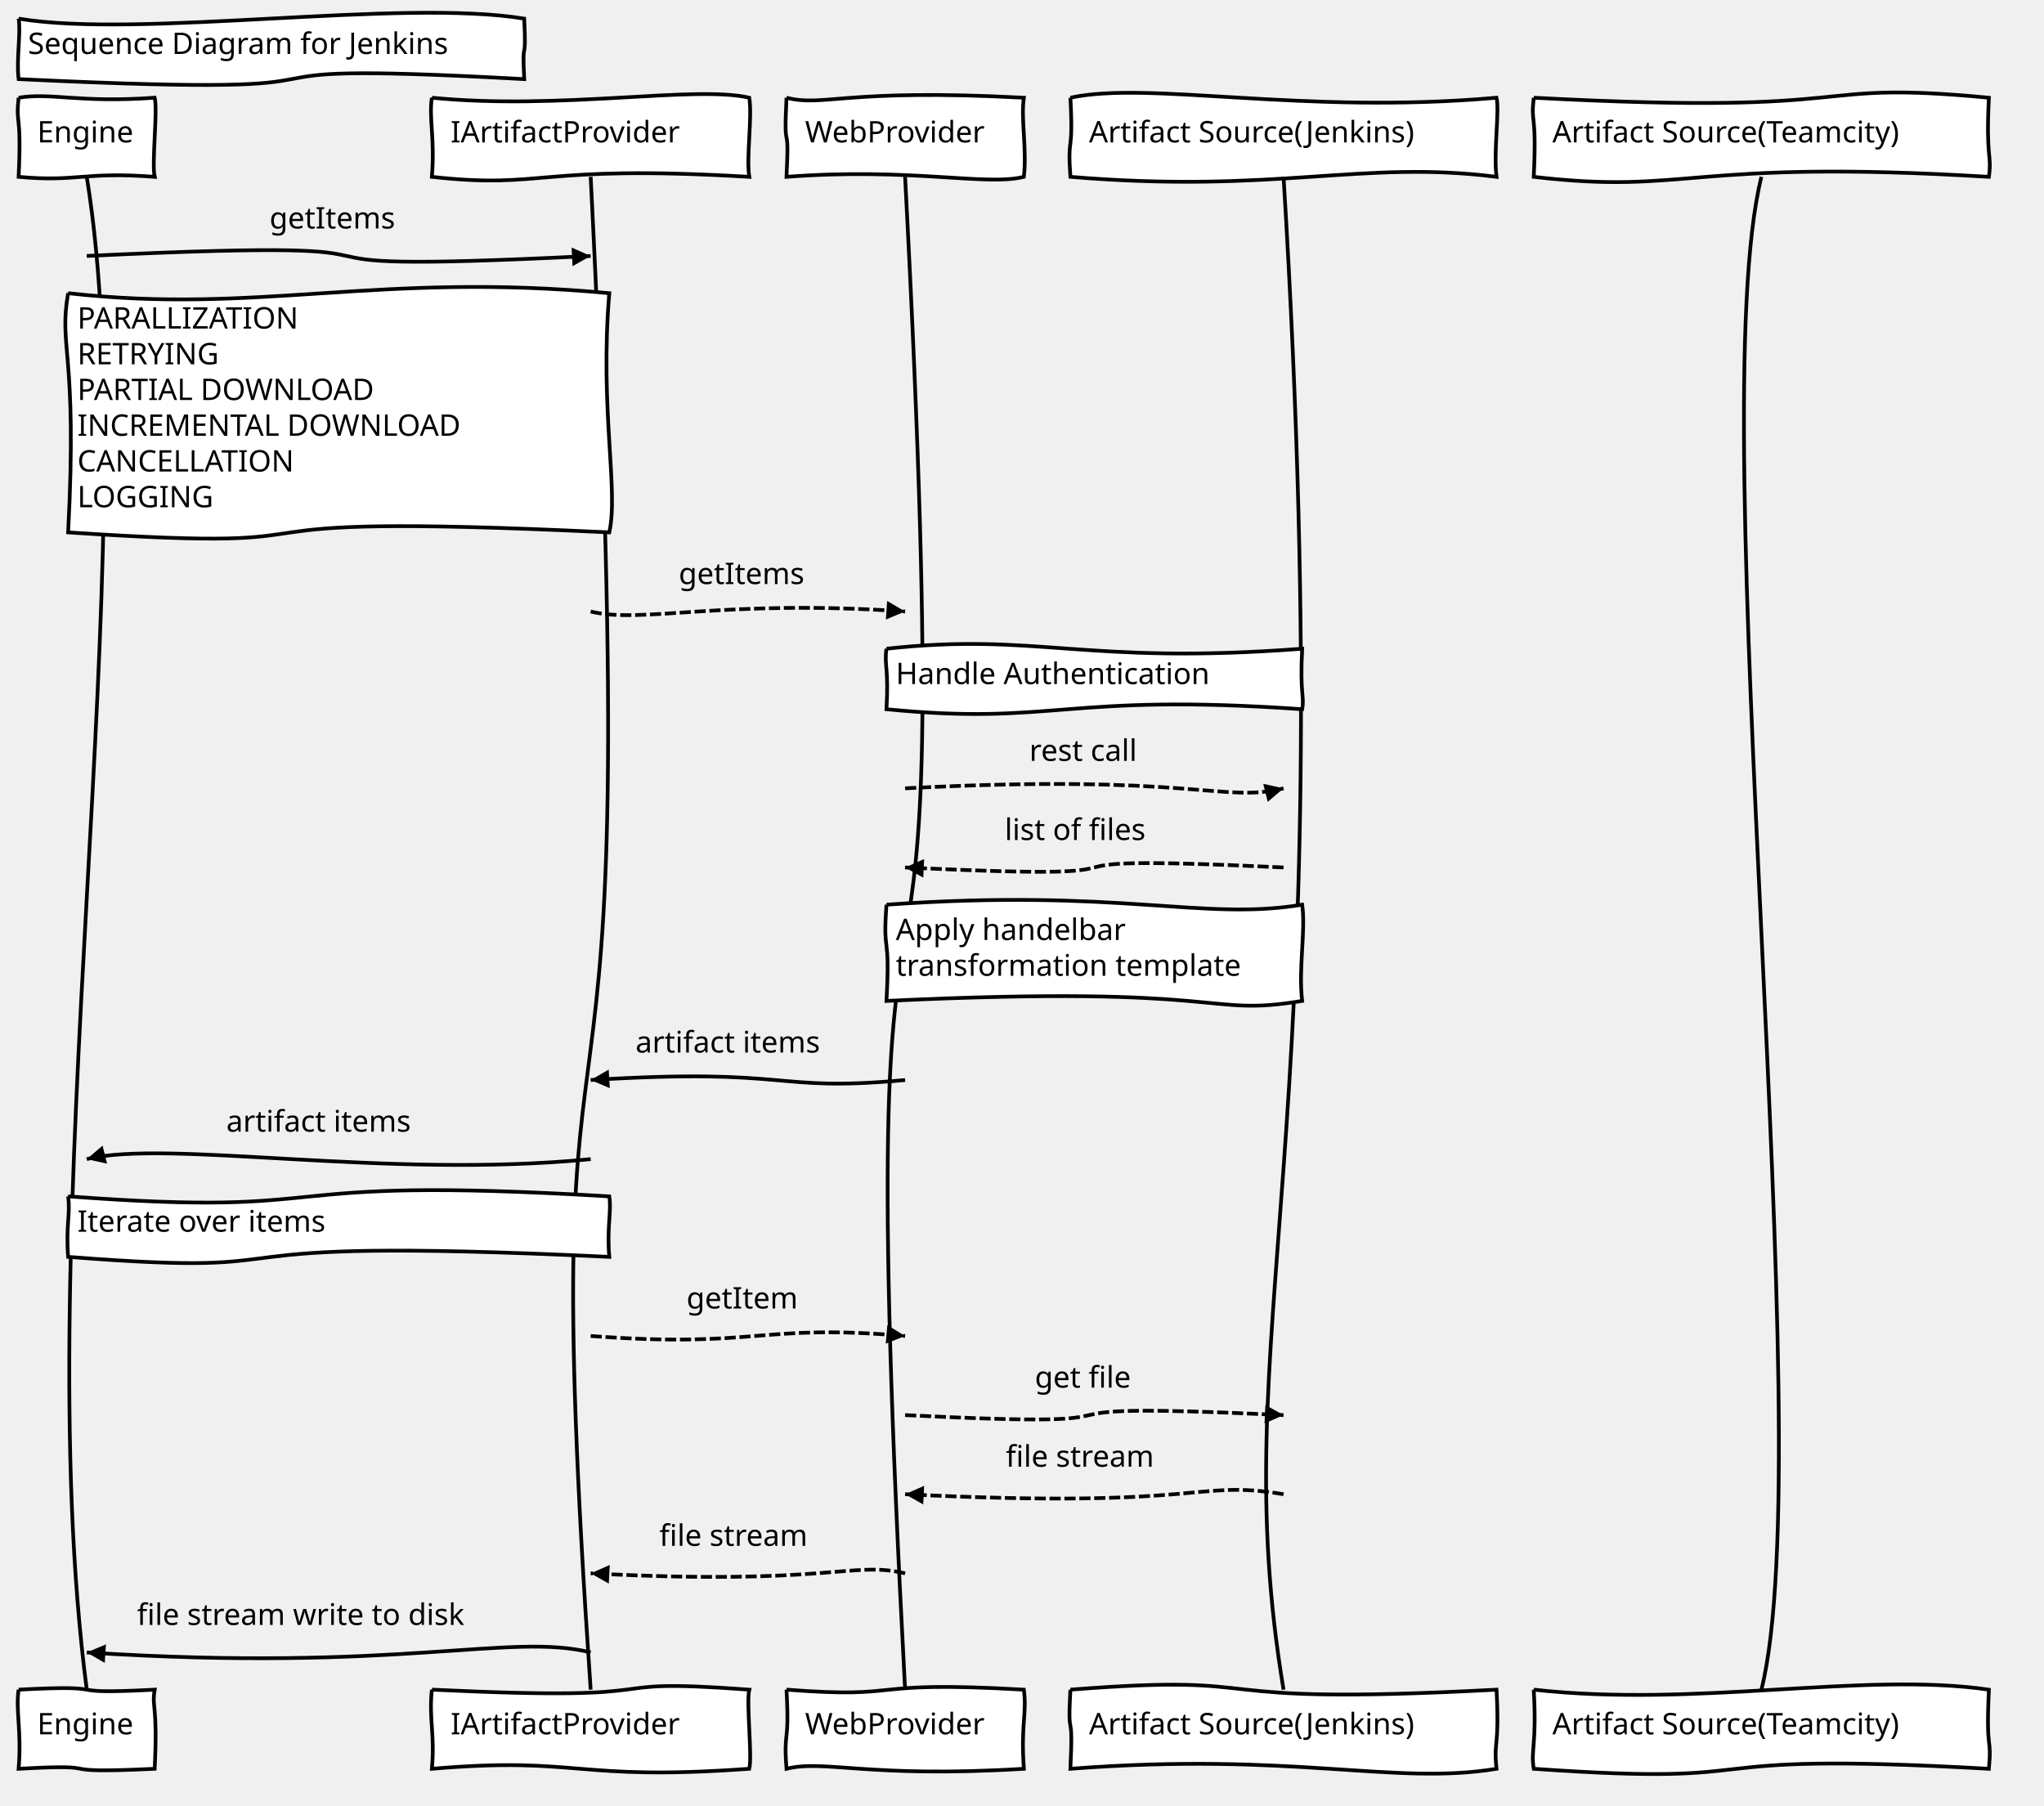
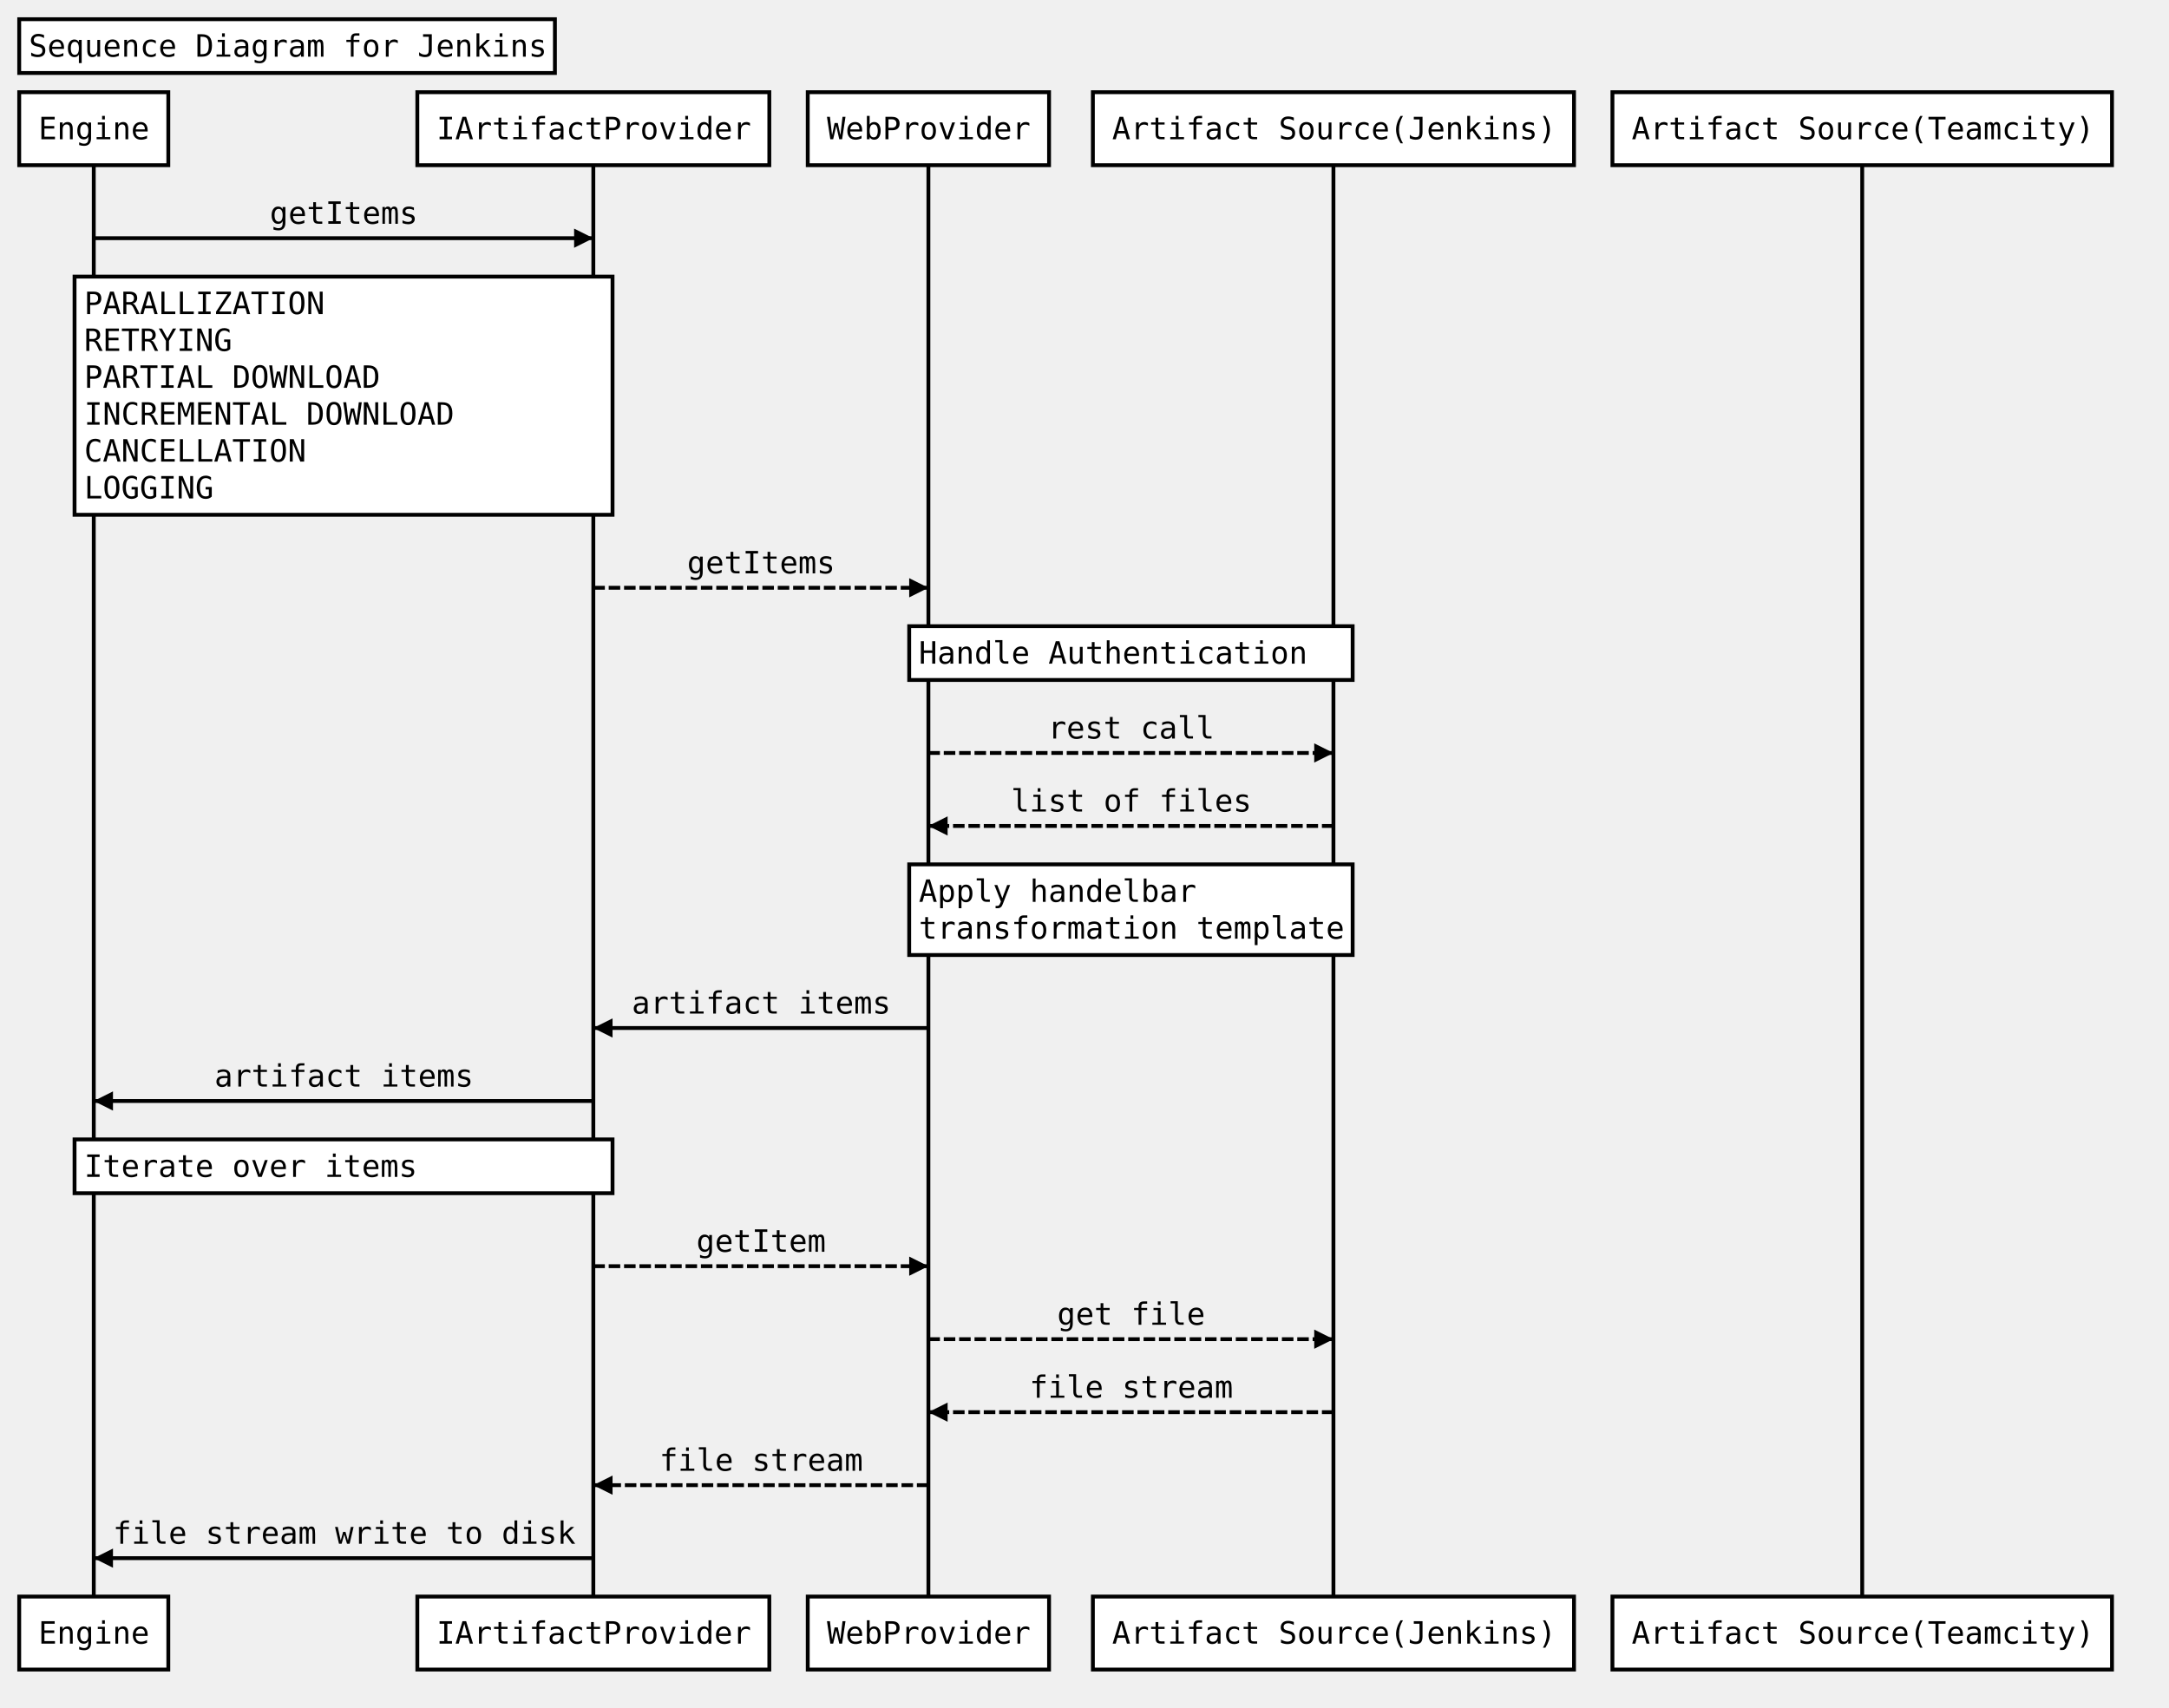
- <svg xmlns="http://www.w3.org/2000/svg" width="1098" height="970">
+ <svg xmlns="http://www.w3.org/2000/svg" width="1129" height="889">
  <source>Title: Sequence Diagram for Jenkins
Engine-&gt;IArtifactProvider: getItems
Note OVER Engine,IArtifactProvider: PARALLIZATION\n RETRYING\n PARTIAL DOWNLOAD\n INCREMENTAL DOWNLOAD\n CANCELLATION\n LOGGING\n
IArtifactProvider--&gt;WebProvider: getItems
Note OVER WebProvider,Artifact Source(Jenkins): Handle Authentication
WebProvider--&gt;Artifact Source(Jenkins): rest call
Artifact Source(Jenkins)--&gt;WebProvider: list of files
participant Artifact Source(Teamcity) as teamcity
Note OVER WebProvider,Artifact Source(Jenkins): Apply handelbar \n transformation template
WebProvider-&gt;IArtifactProvider: artifact items
IArtifactProvider-&gt;Engine: artifact items
Note OVER Engine,IArtifactProvider: Iterate over items
IArtifactProvider--&gt;WebProvider: getItem
WebProvider--&gt;Artifact Source(Jenkins): get file
Artifact Source(Jenkins)--&gt;WebProvider: file stream
WebProvider--&gt;IArtifactProvider: file stream
IArtifactProvider-&gt;Engine: file stream write to disk</source>
  <defs>
    <marker viewBox="0 0 5 5" markerWidth="5" markerHeight="5" orient="auto" refX="5" refY="2.5" id="markerArrowBlock">
      <path d="M 0 0 L 5 2.5 L 0 5 z" />
    </marker>
    <marker viewBox="0 0 9.6 16" markerWidth="4" markerHeight="16" orient="auto" refX="9.6" refY="8" id="markerArrowOpen">
      <path d="M 9.6,8 1.92,16 0,13.7 5.76,8 0,2.286 1.92,0 9.6,8 z" />
    </marker>
  </defs>
  <g class="title">
-     <path d="M10,10C75.2,20.9 215.2,-0.9 281.6,10.0C282.9,37.3 280.3,17.5 281.6,42.5C82.4,31.6 238.2,53.4 10.0,42.5C8.7,32.1 11.3,17.8 10.0,10.0" stroke="#000000" fill="#ffffff" style="stroke-width: 2;" />
-     <text x="15.031" y="29" style="font-size: 16px; font-family: danielbd;">
+     <rect x="10" y="10" width="278.844" height="28" stroke="#000000" fill="#ffffff" style="stroke-width: 2;" />
+     <text x="15" y="29.5" style="font-size: 16px; font-family: &quot;Andale Mono&quot;, monospace;">
      <tspan x="15">Sequence Diagram for Jenkins</tspan>
    </text>
  </g>
  <g class="actor">
-     <path d="M10,52.5C27.6,49.6 42.1,55.4 83.1,52.5C84.8,59.3 81.4,88.2 83.1,95.0C45.0,92.1 41.2,97.9 10.0,95.0C11.7,59.3 8.3,68.0 10.0,52.5" stroke="#000000" fill="#ffffff" style="stroke-width: 2;" />
-     <text x="20" y="76.5" style="font-size: 16px; font-family: danielbd;">
+     <rect x="10" y="48" width="77.609" height="38" stroke="#000000" fill="#ffffff" style="stroke-width: 2;" />
+     <text x="20" y="72.5" style="font-size: 16px; font-family: &quot;Andale Mono&quot;, monospace;">
      <tspan x="20">Engine</tspan>
    </text>
  </g>
  <g class="actor">
-     <path d="M10,907.688C65.6,904.8 27.6,910.6 83.1,907.7C81.4,917.9 84.8,914.5 83.1,950.2C21.7,953.1 62.7,947.3 10.0,950.2C11.7,929.8 8.3,918.7 10.0,907.7" stroke="#000000" fill="#ffffff" style="stroke-width: 2;" />
-     <text x="20" y="931.688" style="font-size: 16px; font-family: danielbd;">
+     <rect x="10" y="831.188" width="77.609" height="38" stroke="#000000" fill="#ffffff" style="stroke-width: 2;" />
+     <text x="20" y="855.688" style="font-size: 16px; font-family: &quot;Andale Mono&quot;, monospace;">
      <tspan x="20">Engine</tspan>
    </text>
  </g>
-   <path d="M46.6,95.0C79.1,294.9 14.1,657.6 46.6,907.7" stroke="#000000" fill="none" style="stroke-width: 2;" />
+   <line x1="48.805" x2="48.805" y1="86" y2="831.188" stroke="#000000" fill="none" style="stroke-width: 2;" />
  <g class="actor">
-     <path d="M232.039,52.5C301.4,59.3 373.2,45.7 402.5,52.5C404.2,62.7 400.8,84.8 402.5,95.0C286.7,88.2 293.4,101.8 232.0,95.0C233.7,74.4 230.3,63.5 232.0,52.5" stroke="#000000" fill="#ffffff" style="stroke-width: 2;" />
-     <text x="242.039" y="76.5" style="font-size: 16px; font-family: danielbd;">
-       <tspan x="242.039">IArtifactProvider</tspan>
+     <rect x="217.227" y="48" width="183.219" height="38" stroke="#000000" fill="#ffffff" style="stroke-width: 2;" />
+     <text x="227.227" y="72.5" style="font-size: 16px; font-family: &quot;Andale Mono&quot;, monospace;">
+       <tspan x="227.227">IArtifactProvider</tspan>
    </text>
  </g>
  <g class="actor">
-     <path d="M232.039,907.688C375.2,914.5 310.1,900.9 402.5,907.7C400.8,914.5 404.2,943.4 402.5,950.2C307.4,957.0 312.4,943.4 232.0,950.2C233.7,931.6 230.3,923.4 232.0,907.7" stroke="#000000" fill="#ffffff" style="stroke-width: 2;" />
-     <text x="242.039" y="931.688" style="font-size: 16px; font-family: danielbd;">
-       <tspan x="242.039">IArtifactProvider</tspan>
+     <rect x="217.227" y="831.188" width="183.219" height="38" stroke="#000000" fill="#ffffff" style="stroke-width: 2;" />
+     <text x="227.227" y="855.688" style="font-size: 16px; font-family: &quot;Andale Mono&quot;, monospace;">
+       <tspan x="227.227">IArtifactProvider</tspan>
    </text>
  </g>
-   <path d="M317.3,95.0C349.8,735.4 284.7,433.4 317.3,907.7" stroke="#000000" fill="none" style="stroke-width: 2;" />
+   <line x1="308.836" x2="308.836" y1="86" y2="831.188" stroke="#000000" fill="none" style="stroke-width: 2;" />
  <g class="actor">
-     <path d="M422.461,52.5C442.9,57.6 453.1,47.4 550.0,52.5C548.3,63.6 551.7,80.1 550.0,95.0C529.6,100.1 489.4,89.9 422.5,95.0C424.2,60.7 420.8,87.1 422.5,52.5" stroke="#000000" fill="#ffffff" style="stroke-width: 2;" />
-     <text x="432.461" y="76.5" style="font-size: 16px; font-family: danielbd;">
-       <tspan x="432.461">WebProvider</tspan>
+     <rect x="420.445" y="48" width="125.609" height="38" stroke="#000000" fill="#ffffff" style="stroke-width: 2;" />
+     <text x="430.445" y="72.5" style="font-size: 16px; font-family: &quot;Andale Mono&quot;, monospace;">
+       <tspan x="430.445">WebProvider</tspan>
    </text>
  </g>
  <g class="actor">
-     <path d="M422.461,907.688C488.9,912.8 461.2,902.6 550.0,907.7C551.7,920.9 548.3,926.0 550.0,950.2C465.9,955.3 442.9,945.1 422.5,950.2C420.8,928.1 424.2,938.7 422.5,907.7" stroke="#000000" fill="#ffffff" style="stroke-width: 2;" />
-     <text x="432.461" y="931.688" style="font-size: 16px; font-family: danielbd;">
-       <tspan x="432.461">WebProvider</tspan>
+     <rect x="420.445" y="831.188" width="125.609" height="38" stroke="#000000" fill="#ffffff" style="stroke-width: 2;" />
+     <text x="430.445" y="855.688" style="font-size: 16px; font-family: &quot;Andale Mono&quot;, monospace;">
+       <tspan x="430.445">WebProvider</tspan>
    </text>
  </g>
-   <path d="M486.2,95.0C518.7,712.6 453.7,296.9 486.2,907.7" stroke="#000000" fill="none" style="stroke-width: 2;" />
+   <line x1="483.25" x2="483.25" y1="86" y2="831.188" stroke="#000000" fill="none" style="stroke-width: 2;" />
  <g class="actor">
-     <path d="M575,52.5C617.3,43.3 699.2,61.7 803.9,52.5C805.6,59.3 802.2,81.7 803.9,95.0C731.3,85.8 685.9,104.2 575.0,95.0C573.3,71.1 576.7,84.8 575.0,52.5" stroke="#000000" fill="#ffffff" style="stroke-width: 2;" />
-     <text x="585" y="76.5" style="font-size: 16px; font-family: danielbd;">
-       <tspan x="585">Artifact Source(Jenkins)</tspan>
+     <rect x="568.859" y="48" width="250.438" height="38" stroke="#000000" fill="#ffffff" style="stroke-width: 2;" />
+     <text x="578.859" y="72.5" style="font-size: 16px; font-family: &quot;Andale Mono&quot;, monospace;">
+       <tspan x="578.859">Artifact Source(Jenkins)</tspan>
    </text>
  </g>
  <g class="actor">
-     <path d="M575,907.688C693.2,898.5 631.7,916.8 803.9,907.7C805.6,940.0 802.2,934.3 803.9,950.2C749.0,959.3 694.9,941.0 575.0,950.2C576.7,914.5 573.3,938.4 575.0,907.7" stroke="#000000" fill="#ffffff" style="stroke-width: 2;" />
-     <text x="585" y="931.688" style="font-size: 16px; font-family: danielbd;">
-       <tspan x="585">Artifact Source(Jenkins)</tspan>
+     <rect x="568.859" y="831.188" width="250.438" height="38" stroke="#000000" fill="#ffffff" style="stroke-width: 2;" />
+     <text x="578.859" y="855.688" style="font-size: 16px; font-family: &quot;Andale Mono&quot;, monospace;">
+       <tspan x="578.859">Artifact Source(Jenkins)</tspan>
    </text>
  </g>
-   <path d="M689.5,95.0C722.0,626.1 657.0,712.6 689.5,907.7" stroke="#000000" fill="none" style="stroke-width: 2;" />
+   <line x1="694.078" x2="694.078" y1="86" y2="831.188" stroke="#000000" fill="none" style="stroke-width: 2;" />
  <g class="actor">
-     <path d="M823.922,52.5C1009.7,62.3 965.6,42.7 1068.4,52.5C1066.7,85.9 1070.1,82.6 1068.4,95.0C905.6,85.2 907.7,104.8 823.9,95.0C825.6,59.3 822.2,67.4 823.9,52.5" stroke="#000000" fill="#ffffff" style="stroke-width: 2;" />
-     <text x="833.922" y="76.5" style="font-size: 16px; font-family: danielbd;">
-       <tspan x="833.922">Artifact Source(Teamcity)</tspan>
+     <rect x="839.297" y="48" width="260.031" height="38" stroke="#000000" fill="#ffffff" style="stroke-width: 2;" />
+     <text x="849.297" y="72.5" style="font-size: 16px; font-family: &quot;Andale Mono&quot;, monospace;">
+       <tspan x="849.297">Artifact Source(Teamcity)</tspan>
    </text>
  </g>
  <g class="actor">
-     <path d="M823.922,907.688C911.5,917.5 1000.7,897.9 1068.4,907.7C1066.7,943.4 1070.1,931.7 1068.4,950.2C892.9,940.4 963.9,960.0 823.9,950.2C822.2,940.0 825.6,937.5 823.9,907.7" stroke="#000000" fill="#ffffff" style="stroke-width: 2;" />
-     <text x="833.922" y="931.688" style="font-size: 16px; font-family: danielbd;">
-       <tspan x="833.922">Artifact Source(Teamcity)</tspan>
+     <rect x="839.297" y="831.188" width="260.031" height="38" stroke="#000000" fill="#ffffff" style="stroke-width: 2;" />
+     <text x="849.297" y="855.688" style="font-size: 16px; font-family: &quot;Andale Mono&quot;, monospace;">
+       <tspan x="849.297">Artifact Source(Teamcity)</tspan>
    </text>
  </g>
-   <path d="M946.2,95.0C913.7,225.0 978.7,777.7 946.2,907.7" stroke="#000000" fill="none" style="stroke-width: 2;" />
+   <line x1="969.312" x2="969.312" y1="86" y2="831.188" stroke="#000000" fill="none" style="stroke-width: 2;" />
  <g class="signal">
-     <text x="148.844" y="122.75" style="font-size: 16px; font-family: danielbd;">
-       <tspan x="144.781">getItems</tspan>
+     <text x="140.414" y="116.5" style="font-size: 16px; font-family: &quot;Andale Mono&quot;, monospace;">
+       <tspan x="140.414">getItems</tspan>
    </text>
-     <path d="M46.6,137.5C273.9,126.7 101.2,148.3 317.3,137.5" stroke="#000000" fill="none" style="stroke-width: 2; marker-end: url(&quot;#markerArrowBlock&quot;);" />
+     <line x1="48.805" x2="308.836" y1="124" y2="124" stroke="#000000" fill="none" style="stroke-width: 2; marker-end: url(&quot;#markerArrowBlock&quot;);" />
  </g>
  <g class="note">
-     <path d="M36.562,157.5C139.0,169.1 202.6,145.9 327.3,157.5C322.1,219.8 332.4,263.1 327.3,286.0C83.1,274.4 212.7,297.6 36.6,286.0C41.7,188.3 31.4,187.0 36.6,157.5" stroke="#000000" fill="#ffffff" style="stroke-width: 2;" />
-     <text x="41.562" y="176.5" style="font-size: 16px; font-family: danielbd;">
-       <tspan x="41.562">PARALLIZATION</tspan>
-       <tspan dy="1.2em" x="41.562">RETRYING</tspan>
-       <tspan dy="1.2em" x="41.562">PARTIAL DOWNLOAD</tspan>
-       <tspan dy="1.2em" x="41.562">INCREMENTAL DOWNLOAD</tspan>
-       <tspan dy="1.2em" x="41.562">CANCELLATION</tspan>
-       <tspan dy="1.2em" x="41.562">LOGGING</tspan>
-       <tspan dy="1.2em" x="41.562" />
+     <rect x="38.805" y="144" width="280.031" height="124" stroke="#000000" fill="#ffffff" style="stroke-width: 2;" />
+     <text x="43.805" y="163.5" style="font-size: 16px; font-family: &quot;Andale Mono&quot;, monospace;">
+       <tspan x="43.805">PARALLIZATION</tspan>
+       <tspan dy="1.2em" x="43.805">RETRYING</tspan>
+       <tspan dy="1.2em" x="43.805">PARTIAL DOWNLOAD</tspan>
+       <tspan dy="1.2em" x="43.805">INCREMENTAL DOWNLOAD</tspan>
+       <tspan dy="1.2em" x="43.805">CANCELLATION</tspan>
+       <tspan dy="1.2em" x="43.805">LOGGING</tspan>
+       <tspan dy="1.2em" x="43.805" />
    </text>
  </g>
  <g class="signal">
-     <text x="368.668" y="313.75" style="font-size: 16px; font-family: danielbd;">
-       <tspan x="364.605">getItems</tspan>
+     <text x="357.637" y="298.5" style="font-size: 16px; font-family: &quot;Andale Mono&quot;, monospace;">
+       <tspan x="357.637">getItems</tspan>
    </text>
-     <path d="M317.3,328.5C344.3,335.3 388.2,321.7 486.2,328.5" stroke="#000000" fill="none" style="stroke-width: 2; stroke-dasharray: 6, 2; marker-end: url(&quot;#markerArrowBlock&quot;);" />
+     <line x1="308.836" x2="483.25" y1="306" y2="306" stroke="#000000" fill="none" style="stroke-width: 2; stroke-dasharray: 6, 2; marker-end: url(&quot;#markerArrowBlock&quot;);" />
  </g>
  <g class="note">
-     <path d="M476.211,348.5C557.4,339.6 581.7,357.4 699.5,348.5C698.2,373.2 700.8,373.8 699.5,381.0C571.0,372.1 567.1,389.9 476.2,381.0C477.5,358.7 474.9,357.3 476.2,348.5" stroke="#000000" fill="#ffffff" style="stroke-width: 2;" />
-     <text x="481.211" y="367.5" style="font-size: 16px; font-family: danielbd;">
-       <tspan x="481.211">Handle Authentication</tspan>
+     <rect x="473.25" y="326" width="230.828" height="28" stroke="#000000" fill="#ffffff" style="stroke-width: 2;" />
+     <text x="478.25" y="345.5" style="font-size: 16px; font-family: &quot;Andale Mono&quot;, monospace;">
+       <tspan x="478.25">Handle Authentication</tspan>
    </text>
  </g>
  <g class="signal">
-     <text x="552.938" y="408.75" style="font-size: 16px; font-family: danielbd;">
-       <tspan x="552.938">rest call</tspan>
+     <text x="545.461" y="384.5" style="font-size: 16px; font-family: &quot;Andale Mono&quot;, monospace;">
+       <tspan x="545.461">rest call</tspan>
    </text>
-     <path d="M486.2,423.5C640.7,415.4 656.9,431.6 689.5,423.5" stroke="#000000" fill="none" style="stroke-width: 2; stroke-dasharray: 6, 2; marker-end: url(&quot;#markerArrowBlock&quot;);" />
+     <line x1="483.25" x2="694.078" y1="392" y2="392" stroke="#000000" fill="none" style="stroke-width: 2; stroke-dasharray: 6, 2; marker-end: url(&quot;#markerArrowBlock&quot;);" />
  </g>
  <g class="signal">
-     <text x="539.727" y="451.25" style="font-size: 16px; font-family: danielbd;">
-       <tspan x="539.727">list of files</tspan>
+     <text x="526.258" y="422.5" style="font-size: 16px; font-family: &quot;Andale Mono&quot;, monospace;">
+       <tspan x="526.258">list of files</tspan>
    </text>
-     <path d="M689.5,466.0C518.7,457.9 656.9,474.1 486.2,466.0" stroke="#000000" fill="none" style="stroke-width: 2; stroke-dasharray: 6, 2; marker-end: url(&quot;#markerArrowBlock&quot;);" />
+     <line x1="694.078" x2="483.25" y1="430" y2="430" stroke="#000000" fill="none" style="stroke-width: 2; stroke-dasharray: 6, 2; marker-end: url(&quot;#markerArrowBlock&quot;);" />
  </g>
  <g class="note">
-     <path d="M476.211,486C602.1,477.1 645.9,494.9 699.5,486.0C701.5,499.9 697.4,520.3 699.5,537.7C645.9,546.6 663.7,528.8 476.2,537.7C478.3,498.9 474.1,514.9 476.2,486.0" stroke="#000000" fill="#ffffff" style="stroke-width: 2;" />
-     <text x="481.492" y="505" style="font-size: 16px; font-family: danielbd;">
-       <tspan x="481.211">Apply handelbar</tspan>
-       <tspan dy="1.2em" x="481.211">transformation template</tspan>
+     <rect x="473.25" y="450" width="230.828" height="47.188" stroke="#000000" fill="#ffffff" style="stroke-width: 2;" />
+     <text x="478.25" y="469.5" style="font-size: 16px; font-family: &quot;Andale Mono&quot;, monospace;">
+       <tspan x="478.25">Apply handelbar</tspan>
+       <tspan dy="1.2em" x="478.25">transformation template</tspan>
    </text>
  </g>
  <g class="signal">
-     <text x="341.387" y="565.438" style="font-size: 16px; font-family: danielbd;">
-       <tspan x="341.387">artifact items</tspan>
+     <text x="328.832" y="527.688" style="font-size: 16px; font-family: &quot;Andale Mono&quot;, monospace;">
+       <tspan x="328.832">artifact items</tspan>
    </text>
-     <path d="M486.2,580.2C413.8,586.9 427.2,573.4 317.3,580.2" stroke="#000000" fill="none" style="stroke-width: 2; marker-end: url(&quot;#markerArrowBlock&quot;);" />
+     <line x1="483.25" x2="308.836" y1="535.188" y2="535.188" stroke="#000000" fill="none" style="stroke-width: 2; marker-end: url(&quot;#markerArrowBlock&quot;);" />
  </g>
  <g class="signal">
-     <text x="121.562" y="607.938" style="font-size: 16px; font-family: danielbd;">
-       <tspan x="121.562">artifact items</tspan>
+     <text x="111.609" y="565.688" style="font-size: 16px; font-family: &quot;Andale Mono&quot;, monospace;">
+       <tspan x="111.609">artifact items</tspan>
    </text>
-     <path d="M317.3,622.7C207.3,633.5 89.9,611.9 46.6,622.7" stroke="#000000" fill="none" style="stroke-width: 2; marker-end: url(&quot;#markerArrowBlock&quot;);" />
+     <line x1="308.836" x2="48.805" y1="573.188" y2="573.188" stroke="#000000" fill="none" style="stroke-width: 2; marker-end: url(&quot;#markerArrowBlock&quot;);" />
  </g>
  <g class="note">
-     <path d="M36.562,642.688C192.1,654.3 132.2,631.1 327.3,642.7C328.6,650.5 325.9,659.6 327.3,675.2C83.1,663.6 185.0,686.8 36.6,675.2C35.3,658.3 37.9,652.4 36.6,642.7" stroke="#000000" fill="#ffffff" style="stroke-width: 2;" />
-     <text x="41.562" y="661.688" style="font-size: 16px; font-family: danielbd;">
-       <tspan x="41.562">Iterate over items</tspan>
+     <rect x="38.805" y="593.188" width="280.031" height="28" stroke="#000000" fill="#ffffff" style="stroke-width: 2;" />
+     <text x="43.805" y="612.688" style="font-size: 16px; font-family: &quot;Andale Mono&quot;, monospace;">
+       <tspan x="43.805">Iterate over items</tspan>
    </text>
  </g>
  <g class="signal">
-     <text x="372.848" y="702.938" style="font-size: 16px; font-family: danielbd;">
-       <tspan x="368.785">getItem</tspan>
+     <text x="362.441" y="651.688" style="font-size: 16px; font-family: &quot;Andale Mono&quot;, monospace;">
+       <tspan x="362.441">getItem</tspan>
    </text>
-     <path d="M317.3,717.7C407.6,724.4 407.4,710.9 486.2,717.7" stroke="#000000" fill="none" style="stroke-width: 2; stroke-dasharray: 6, 2; marker-end: url(&quot;#markerArrowBlock&quot;);" />
+     <line x1="308.836" x2="483.25" y1="659.188" y2="659.188" stroke="#000000" fill="none" style="stroke-width: 2; stroke-dasharray: 6, 2; marker-end: url(&quot;#markerArrowBlock&quot;);" />
  </g>
  <g class="signal">
-     <text x="559.961" y="745.438" style="font-size: 16px; font-family: danielbd;">
-       <tspan x="555.898">get file</tspan>
+     <text x="550.258" y="689.688" style="font-size: 16px; font-family: &quot;Andale Mono&quot;, monospace;">
+       <tspan x="550.258">get file</tspan>
    </text>
-     <path d="M486.2,760.2C649.6,768.3 518.7,752.1 689.5,760.2" stroke="#000000" fill="none" style="stroke-width: 2; stroke-dasharray: 6, 2; marker-end: url(&quot;#markerArrowBlock&quot;);" />
+     <line x1="483.25" x2="694.078" y1="697.188" y2="697.188" stroke="#000000" fill="none" style="stroke-width: 2; stroke-dasharray: 6, 2; marker-end: url(&quot;#markerArrowBlock&quot;);" />
  </g>
  <g class="signal">
-     <text x="540.289" y="787.938" style="font-size: 16px; font-family: danielbd;">
-       <tspan x="540.289">file stream</tspan>
+     <text x="535.859" y="727.688" style="font-size: 16px; font-family: &quot;Andale Mono&quot;, monospace;">
+       <tspan x="535.859">file stream</tspan>
    </text>
-     <path d="M689.5,802.7C640.7,794.6 649.4,810.8 486.2,802.7" stroke="#000000" fill="none" style="stroke-width: 2; stroke-dasharray: 6, 2; marker-end: url(&quot;#markerArrowBlock&quot;);" />
+     <line x1="694.078" x2="483.25" y1="735.188" y2="735.188" stroke="#000000" fill="none" style="stroke-width: 2; stroke-dasharray: 6, 2; marker-end: url(&quot;#markerArrowBlock&quot;);" />
  </g>
  <g class="signal">
-     <text x="354.184" y="830.438" style="font-size: 16px; font-family: danielbd;">
-       <tspan x="354.184">file stream</tspan>
+     <text x="343.238" y="765.688" style="font-size: 16px; font-family: &quot;Andale Mono&quot;, monospace;">
+       <tspan x="343.238">file stream</tspan>
    </text>
-     <path d="M486.2,845.2C457.4,838.4 445.7,851.9 317.3,845.2" stroke="#000000" fill="none" style="stroke-width: 2; stroke-dasharray: 6, 2; marker-end: url(&quot;#markerArrowBlock&quot;);" />
+     <line x1="483.25" x2="308.836" y1="773.188" y2="773.188" stroke="#000000" fill="none" style="stroke-width: 2; stroke-dasharray: 6, 2; marker-end: url(&quot;#markerArrowBlock&quot;);" />
  </g>
  <g class="signal">
-     <text x="73.586" y="872.938" style="font-size: 16px; font-family: danielbd;">
-       <tspan x="73.586">file stream write to disk</tspan>
+     <text x="58.805" y="803.688" style="font-size: 16px; font-family: &quot;Andale Mono&quot;, monospace;">
+       <tspan x="58.805">file stream write to disk</tspan>
    </text>
-     <path d="M317.3,887.7C273.9,876.9 215.3,898.5 46.6,887.7" stroke="#000000" fill="none" style="stroke-width: 2; marker-end: url(&quot;#markerArrowBlock&quot;);" />
+     <line x1="308.836" x2="48.805" y1="811.188" y2="811.188" stroke="#000000" fill="none" style="stroke-width: 2; marker-end: url(&quot;#markerArrowBlock&quot;);" />
  </g>
</svg>
